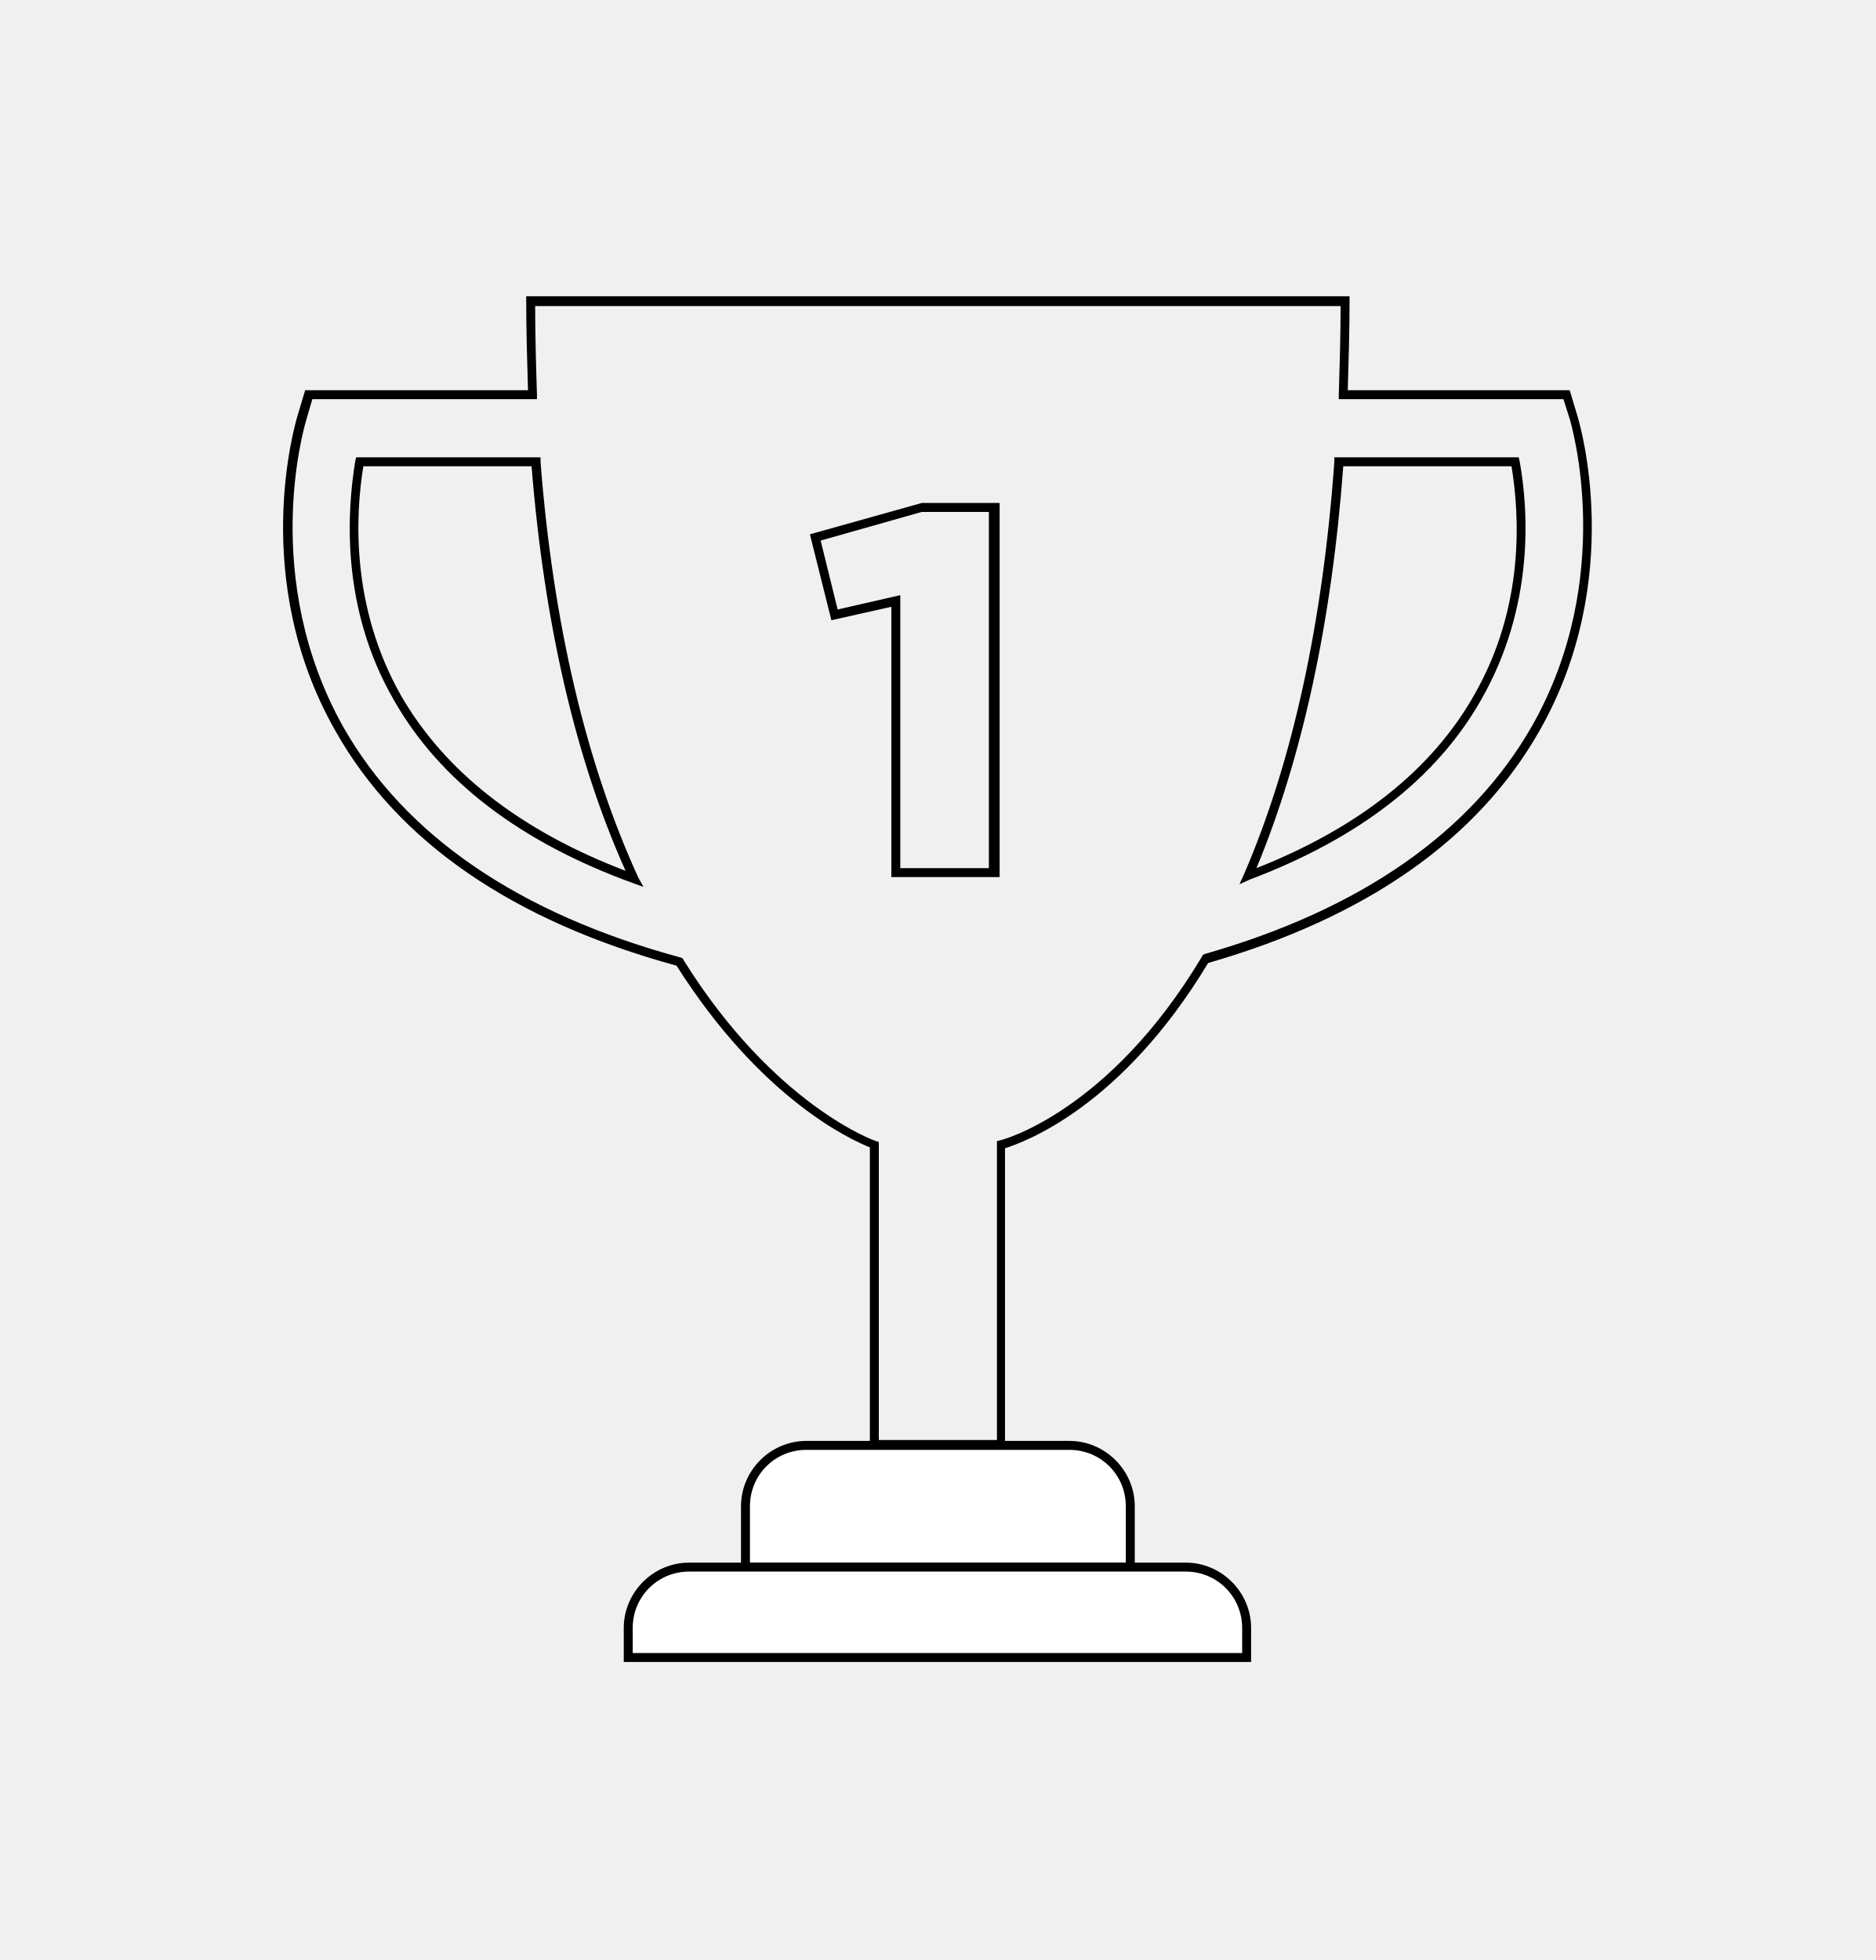
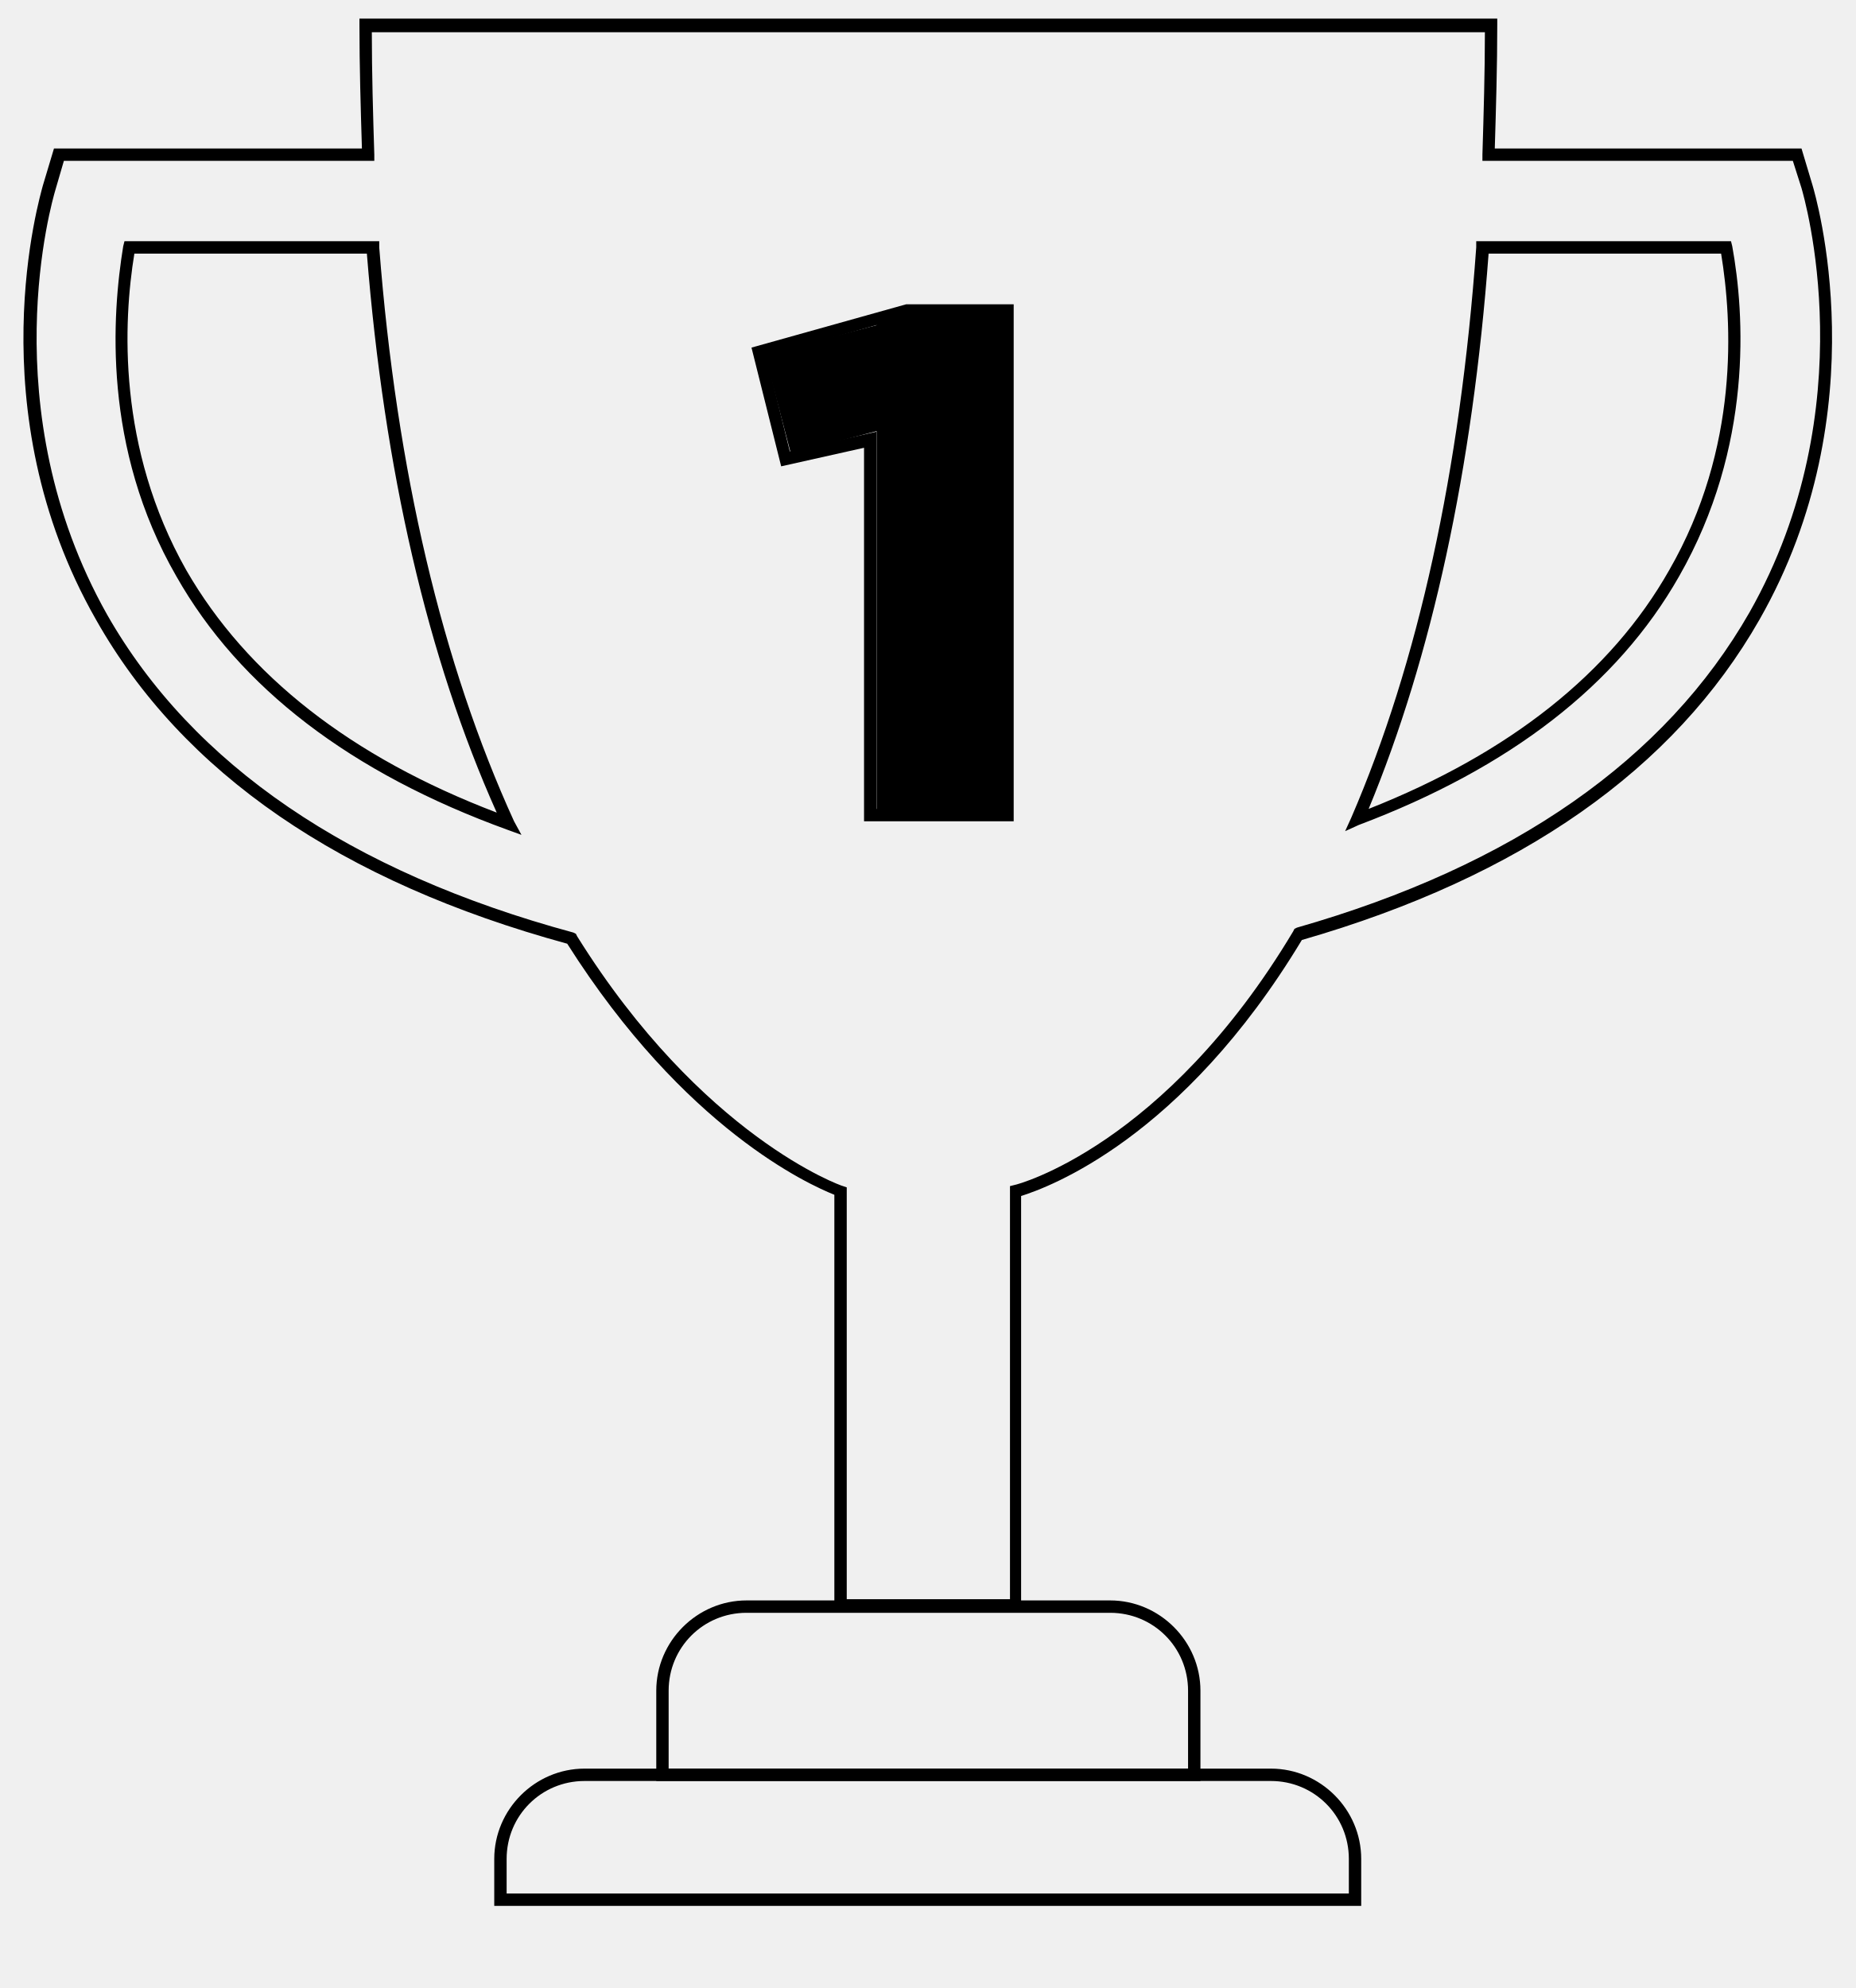
- <svg xmlns="http://www.w3.org/2000/svg" version="1.1" id="Layer_1" x="0px" y="0px" viewBox="0 0 209.6 219" style="enable-background:new 0 0 209.6 219;" xml:space="preserve">
-   <style type="text/css">
- 	.st0{fill:#FFFFFF;}
- </style>
-   <path class="st0" d="M126.3,175.1h-43v-6.8c0-3.8,3.1-6.8,6.8-6.8h29.4c3.8,0,6.8,3.1,6.8,6.8V175.1z" />
-   <path d="M126.8,175.6h-44v-7.3c0-4,3.3-7.3,7.3-7.3h29.4c4,0,7.3,3.3,7.3,7.3V175.6z M83.8,174.6h42v-6.3c0-3.5-2.8-6.3-6.3-6.3  H90.1c-3.5,0-6.3,2.8-6.3,6.3V174.6z" />
-   <path class="st0" d="M139.3,185.2H70.2v-3.3c0-3.8,3.1-6.8,6.8-6.8h55.5c3.8,0,6.8,3.1,6.8,6.8V185.2z" />
-   <path d="M139.8,185.7H69.7v-3.8c0-4,3.3-7.3,7.3-7.3h55.5c4,0,7.3,3.3,7.3,7.3V185.7z M70.7,184.7h68.1v-2.8c0-3.5-2.8-6.3-6.3-6.3  H77c-3.5,0-6.3,2.8-6.3,6.3V184.7z" />
-   <path d="M112.4,161.9H97.2v-33.7c-2-0.8-12.1-5.3-21.6-20.3c-18.3-5-31.1-13.8-38.1-26.2c-9.7-17-4.5-34.3-4.3-35.1l0.9-3H59  c-0.1-3.3-0.2-6.6-0.2-10v-0.5h92v0.5c0,3.3-0.1,6.7-0.2,10h24.8l0.9,3c0.2,0.7,5.4,18.1-4.3,35.1c-6.9,12.1-19.3,20.8-37,25.9  c-9.7,16.1-20.5,20-22.7,20.7V161.9z M98.2,160.9h13.2v-33.4l0.4-0.1c0.1,0,12.1-3.1,22.5-20.5l0.1-0.2l0.2-0.1  c17.5-5,29.8-13.6,36.6-25.5c9.4-16.6,4.4-33.6,4.2-34.3l-0.7-2.2h-25.1l0-0.5c0.1-3.3,0.2-6.7,0.2-9.9h-90c0,3.3,0.1,6.7,0.2,9.9  l0,0.5H34.9L34.2,47C34,47.7,29,64.6,38.4,81.3C45.3,93.4,58,102.1,76.1,107l0.2,0.1l0.1,0.2c10.1,16.2,21.4,20.2,21.5,20.2l0.3,0.1  V160.9z M71.9,99.1l-1.1-0.4C58.1,94.1,49.1,87.2,44,78.2c-6-10.4-5.2-21.2-4.3-26.7l0.1-0.4h20.6l0,0.5  c1.4,18.1,5.1,33.7,10.9,46.4L71.9,99.1z M40.6,52.1c-0.9,5.5-1.4,15.7,4.2,25.6l0,0c4.9,8.5,13.3,15.1,25.1,19.6  c-5.6-12.5-9.1-27.7-10.5-45.2H40.6z M138.5,98.8l0.5-1.1c5.4-12.5,8.8-28,10.1-46.1l0-0.5h20.6l0.1,0.4c1,5.5,1.7,16.2-4.3,26.7  l-0.4-0.2l0.4,0.2c-5,8.8-13.7,15.5-25.9,20.1L138.5,98.8z M150.1,52.1c-1.3,17.5-4.6,32.6-9.7,44.9c11.4-4.5,19.6-11,24.3-19.3  c5.7-9.9,5.1-20.1,4.2-25.6H150.1z" />
+ <svg xmlns="http://www.w3.org/2000/svg" width="210" height="225">
  <g>
-     <path d="M111.6,98h-12V67.8l-6.7,1.5l-2.4-9.6l12.5-3.5h8.7V98z M100.5,97h10V57.2H103l-11.3,3.2l1.9,7.7l7-1.6V97z" />
+     <rect fill="none" id="canvas_background" height="227" width="212" y="-1" x="-1" />
+     <g display="none" overflow="visible" y="0" x="0" height="100%" width="100%" id="canvasGrid">
+       <rect fill="url(#gridpattern)" stroke-width="0" y="0" x="0" height="100%" width="100%" />
+     </g>
+   </g>
+   <g>
+     <style transform="matrix(0.1213007,0,0,0.1213007,0,0) " type="text/css">.st0{fill:#FFFFFF;}</style>
+     <g stroke="null" id="svg_12">
+       <path stroke="null" id="svg_6" d="m135.864,201.571l-61.588,0l0,-10.218c0,-5.599 4.619,-10.218 10.218,-10.218l41.152,0c5.599,0 10.218,4.619 10.218,10.218l0,10.218zm-60.189,-1.4l58.789,0l0,-8.818c0,-4.899 -3.919,-8.818 -8.818,-8.818l-41.152,0c-4.899,0 -8.818,3.919 -8.818,8.818l0,8.818z" />
+       <path stroke="null" id="svg_8" d="m154.061,215.708l-98.122,0l0,-5.319c0,-5.599 4.619,-10.218 10.218,-10.218l77.685,0c5.599,0 10.218,4.619 10.218,10.218l0,5.319zm-96.722,-1.4l95.322,0l0,-3.919c0,-4.899 -3.919,-8.818 -8.818,-8.818l-77.685,0c-4.899,0 -8.818,3.919 -8.818,8.818l0,3.919z" />
+       <path stroke="null" id="svg_9" d="m115.708,182.394l-21.276,0l0,-47.171c-2.799,-1.12 -16.937,-7.419 -30.234,-28.415c-25.615,-6.999 -43.532,-19.316 -53.33,-36.673c-13.577,-23.796 -6.299,-48.011 -6.019,-49.131l1.26,-4.199l34.853,0c-0.14,-4.619 -0.28,-9.238 -0.28,-13.997l0,-0.7l128.776,0l0,0.7c0,4.619 -0.14,9.378 -0.28,13.997l34.713,0l1.26,4.199c0.28,0.98 7.559,25.335 -6.019,49.131c-9.658,16.937 -27.015,29.115 -51.79,36.253c-13.577,22.536 -28.695,27.995 -31.774,28.975l0,47.031l0.14,0zm-19.876,-1.4l18.477,0l0,-46.751l0.56,-0.14c0.14,0 16.937,-4.339 31.494,-28.695l0.14,-0.28l0.28,-0.14c24.495,-6.999 41.712,-19.036 51.23,-35.693c13.158,-23.236 6.159,-47.031 5.879,-48.011l-0.98,-3.079l-35.133,0l0,-0.7c0.14,-4.619 0.28,-9.378 0.28,-13.857l-125.976,0c0,4.619 0.14,9.378 0.28,13.857l0,0.7l-35.133,0l-0.98,3.359c-0.28,0.98 -7.279,24.635 5.879,48.011c9.658,16.937 27.435,29.115 52.77,35.973l0.28,0.14l0.14,0.28c14.137,22.676 29.954,28.275 30.094,28.275l0.42,0.14l0,46.611zm-36.813,-86.504l-1.54,-0.56c-17.777,-6.439 -30.374,-16.097 -37.513,-28.695c-8.398,-14.557 -7.279,-29.674 -6.019,-37.373l0.14,-0.56l28.835,0l0,0.7c1.96,25.335 7.139,47.171 15.257,64.948l0.84,1.54zm-43.812,-65.788c-1.26,7.699 -1.96,21.976 5.879,35.833l0,0c6.859,11.898 18.616,21.136 35.133,27.435c-7.839,-17.497 -12.738,-38.773 -14.697,-63.268l-26.315,0zm137.034,65.368l0.7,-1.54c7.559,-17.497 12.318,-39.193 14.137,-64.528l0,-0.7l28.835,0l0.14,0.56c1.4,7.699 2.38,22.676 -6.019,37.373l-0.56,-0.28l0.56,0.28c-6.999,12.318 -19.176,21.696 -36.253,28.135l-1.54,0.7zm16.237,-65.368c-1.82,24.495 -6.439,45.631 -13.577,62.848c15.957,-6.299 27.435,-15.397 34.014,-27.015c7.978,-13.857 7.139,-28.135 5.879,-35.833l-26.315,0z" />
+       <g stroke="null" transform="matrix(1.399736,0,0,1.399736,-1106.157,-1154.564) " id="svg_10">
+         <path stroke="null" id="svg_11" d="m872.125,891.25l-12,0l0,-30.2l-6.7,1.5l-2.4,-9.6l12.5,-3.5l8.7,0l0,41.8l-0.1,0zm-11.1,-1l10,0l0,-39.8l-7.5,0l-11.3,3.2l1.9,7.7l7,-1.6l0,30.5l-0.1,0z" />
+       </g>
+     </g>
+     <rect stroke="null" id="svg_13" height="56.088" width="14.526" y="35.626" x="99.211" fill-opacity="null" stroke-opacity="null" stroke-width="null" fill="null" />
+     <rect stroke="null" transform="rotate(-14.71754 96.22604,43.58268) " id="svg_14" height="11.595" width="16.935" y="37.785" x="87.759" fill-opacity="null" stroke-opacity="null" stroke-width="null" fill="null" />
  </g>
</svg>
